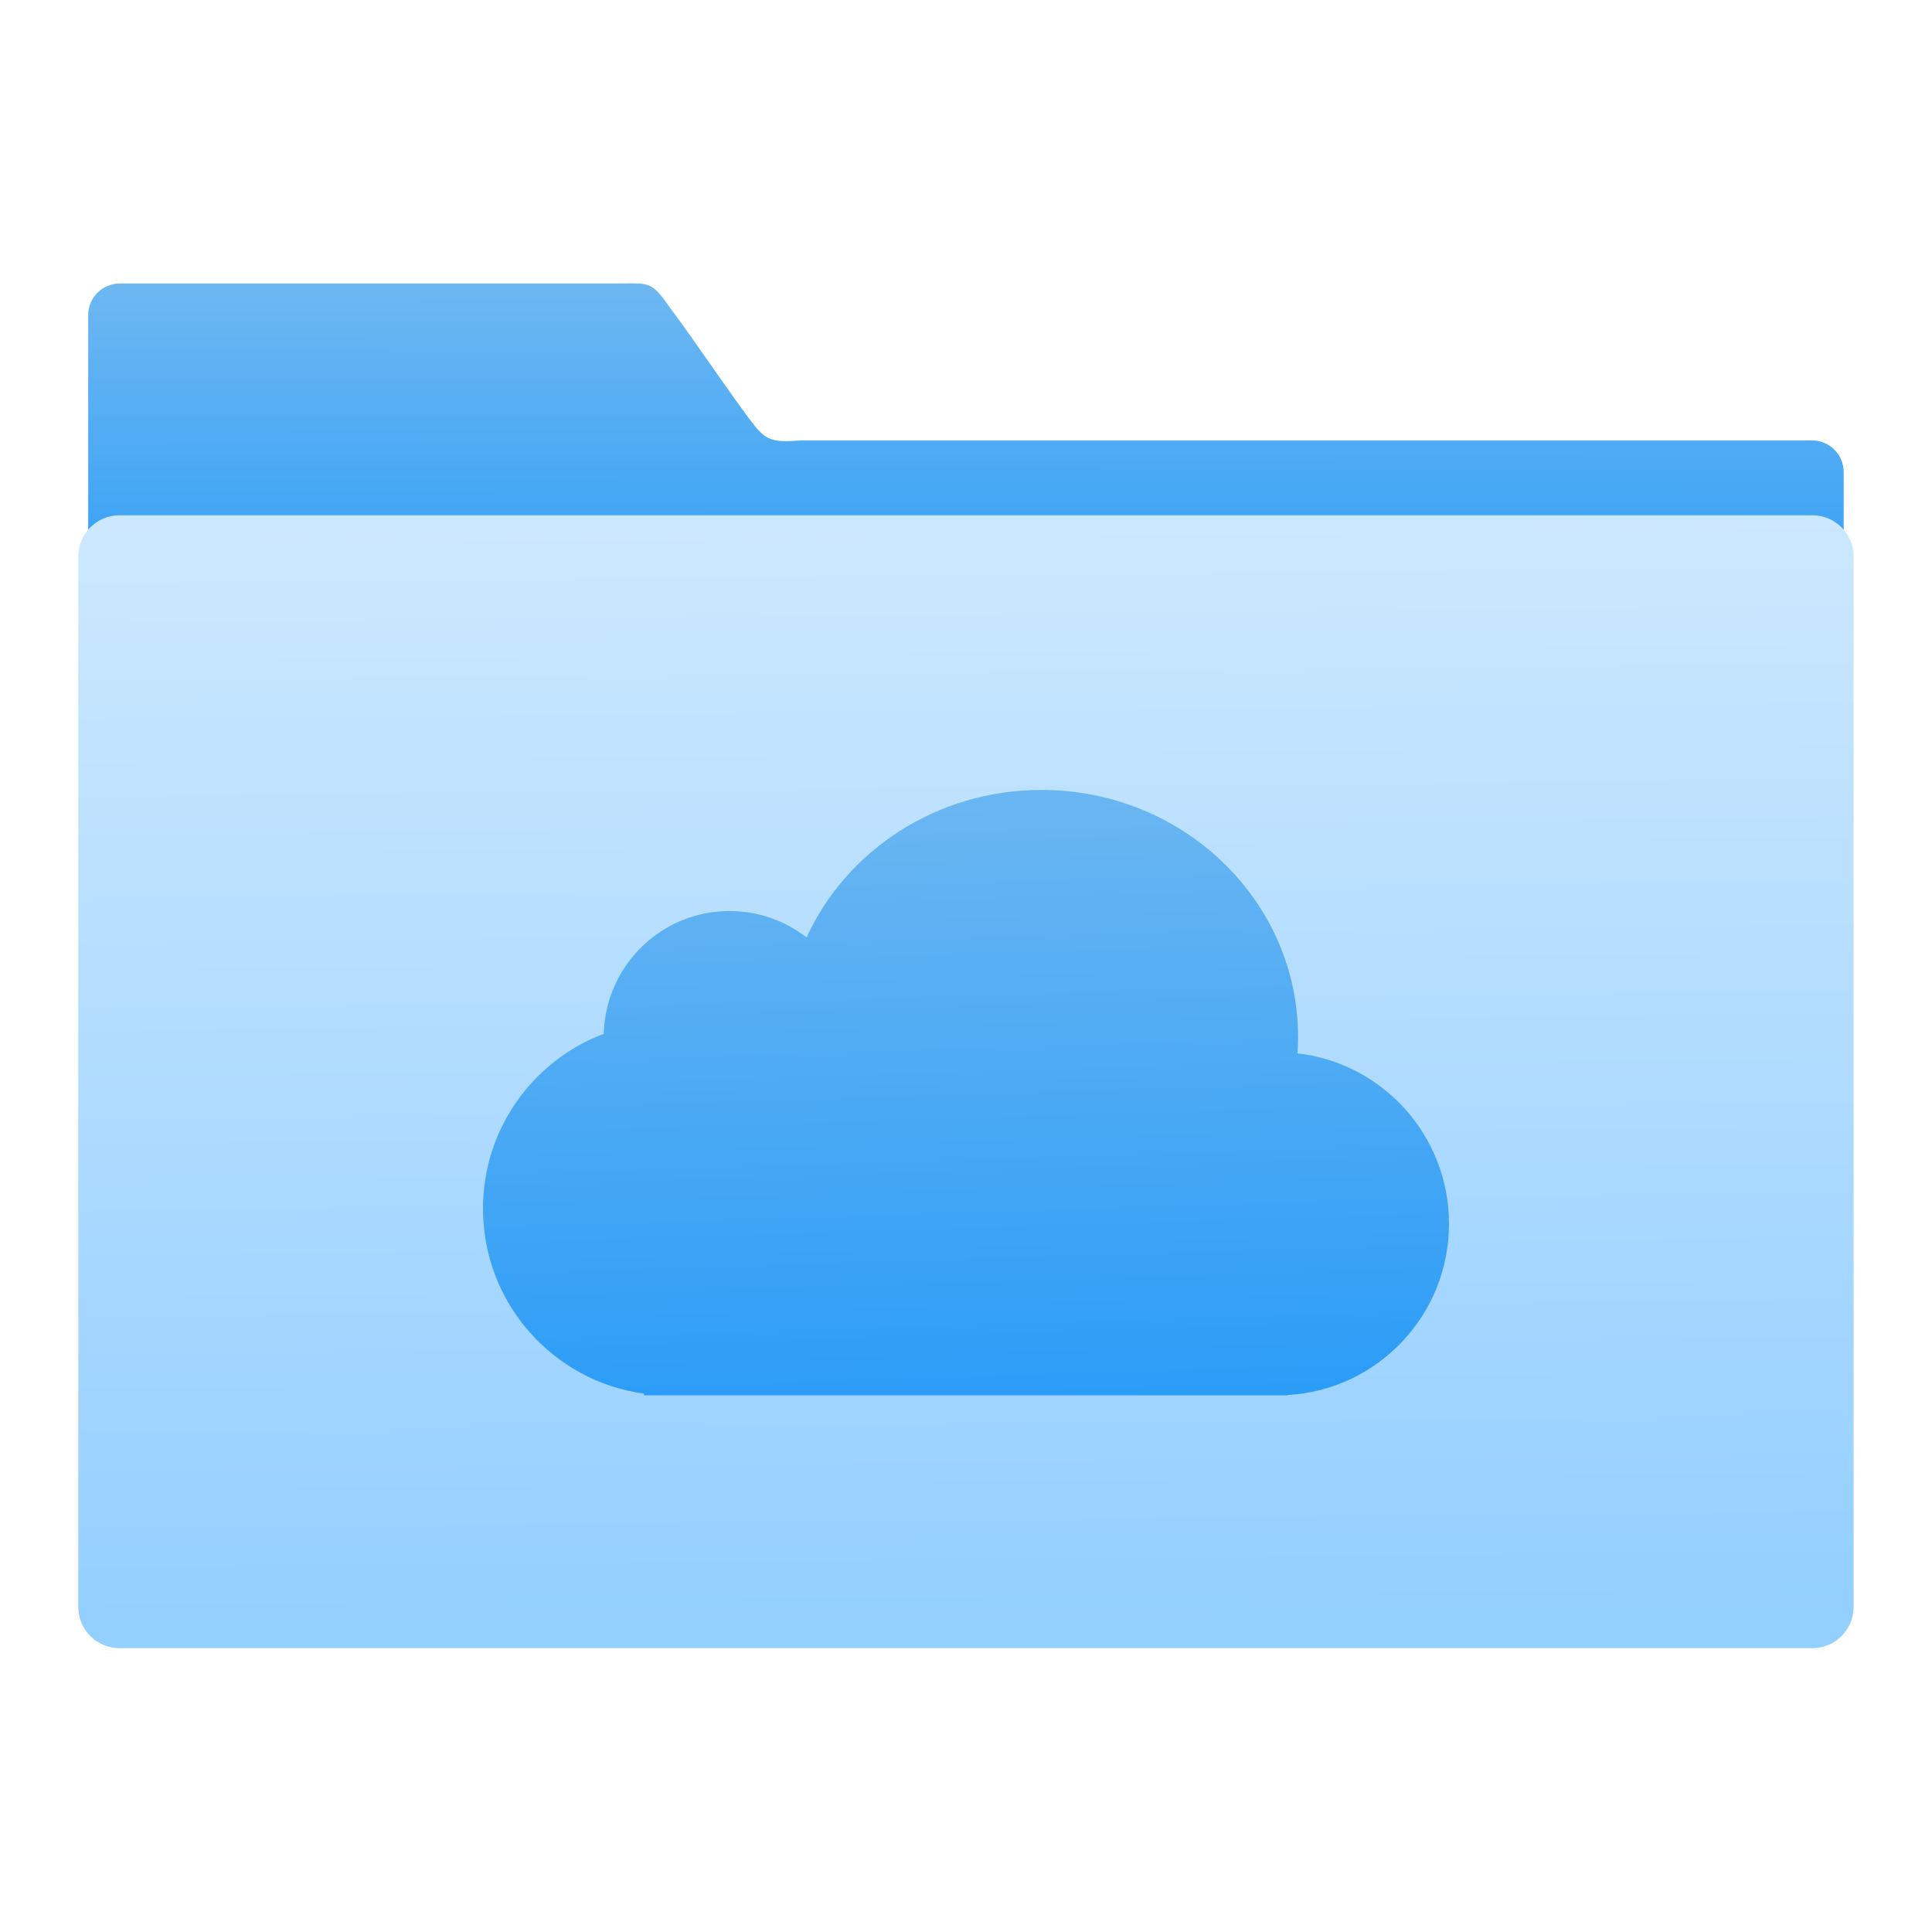
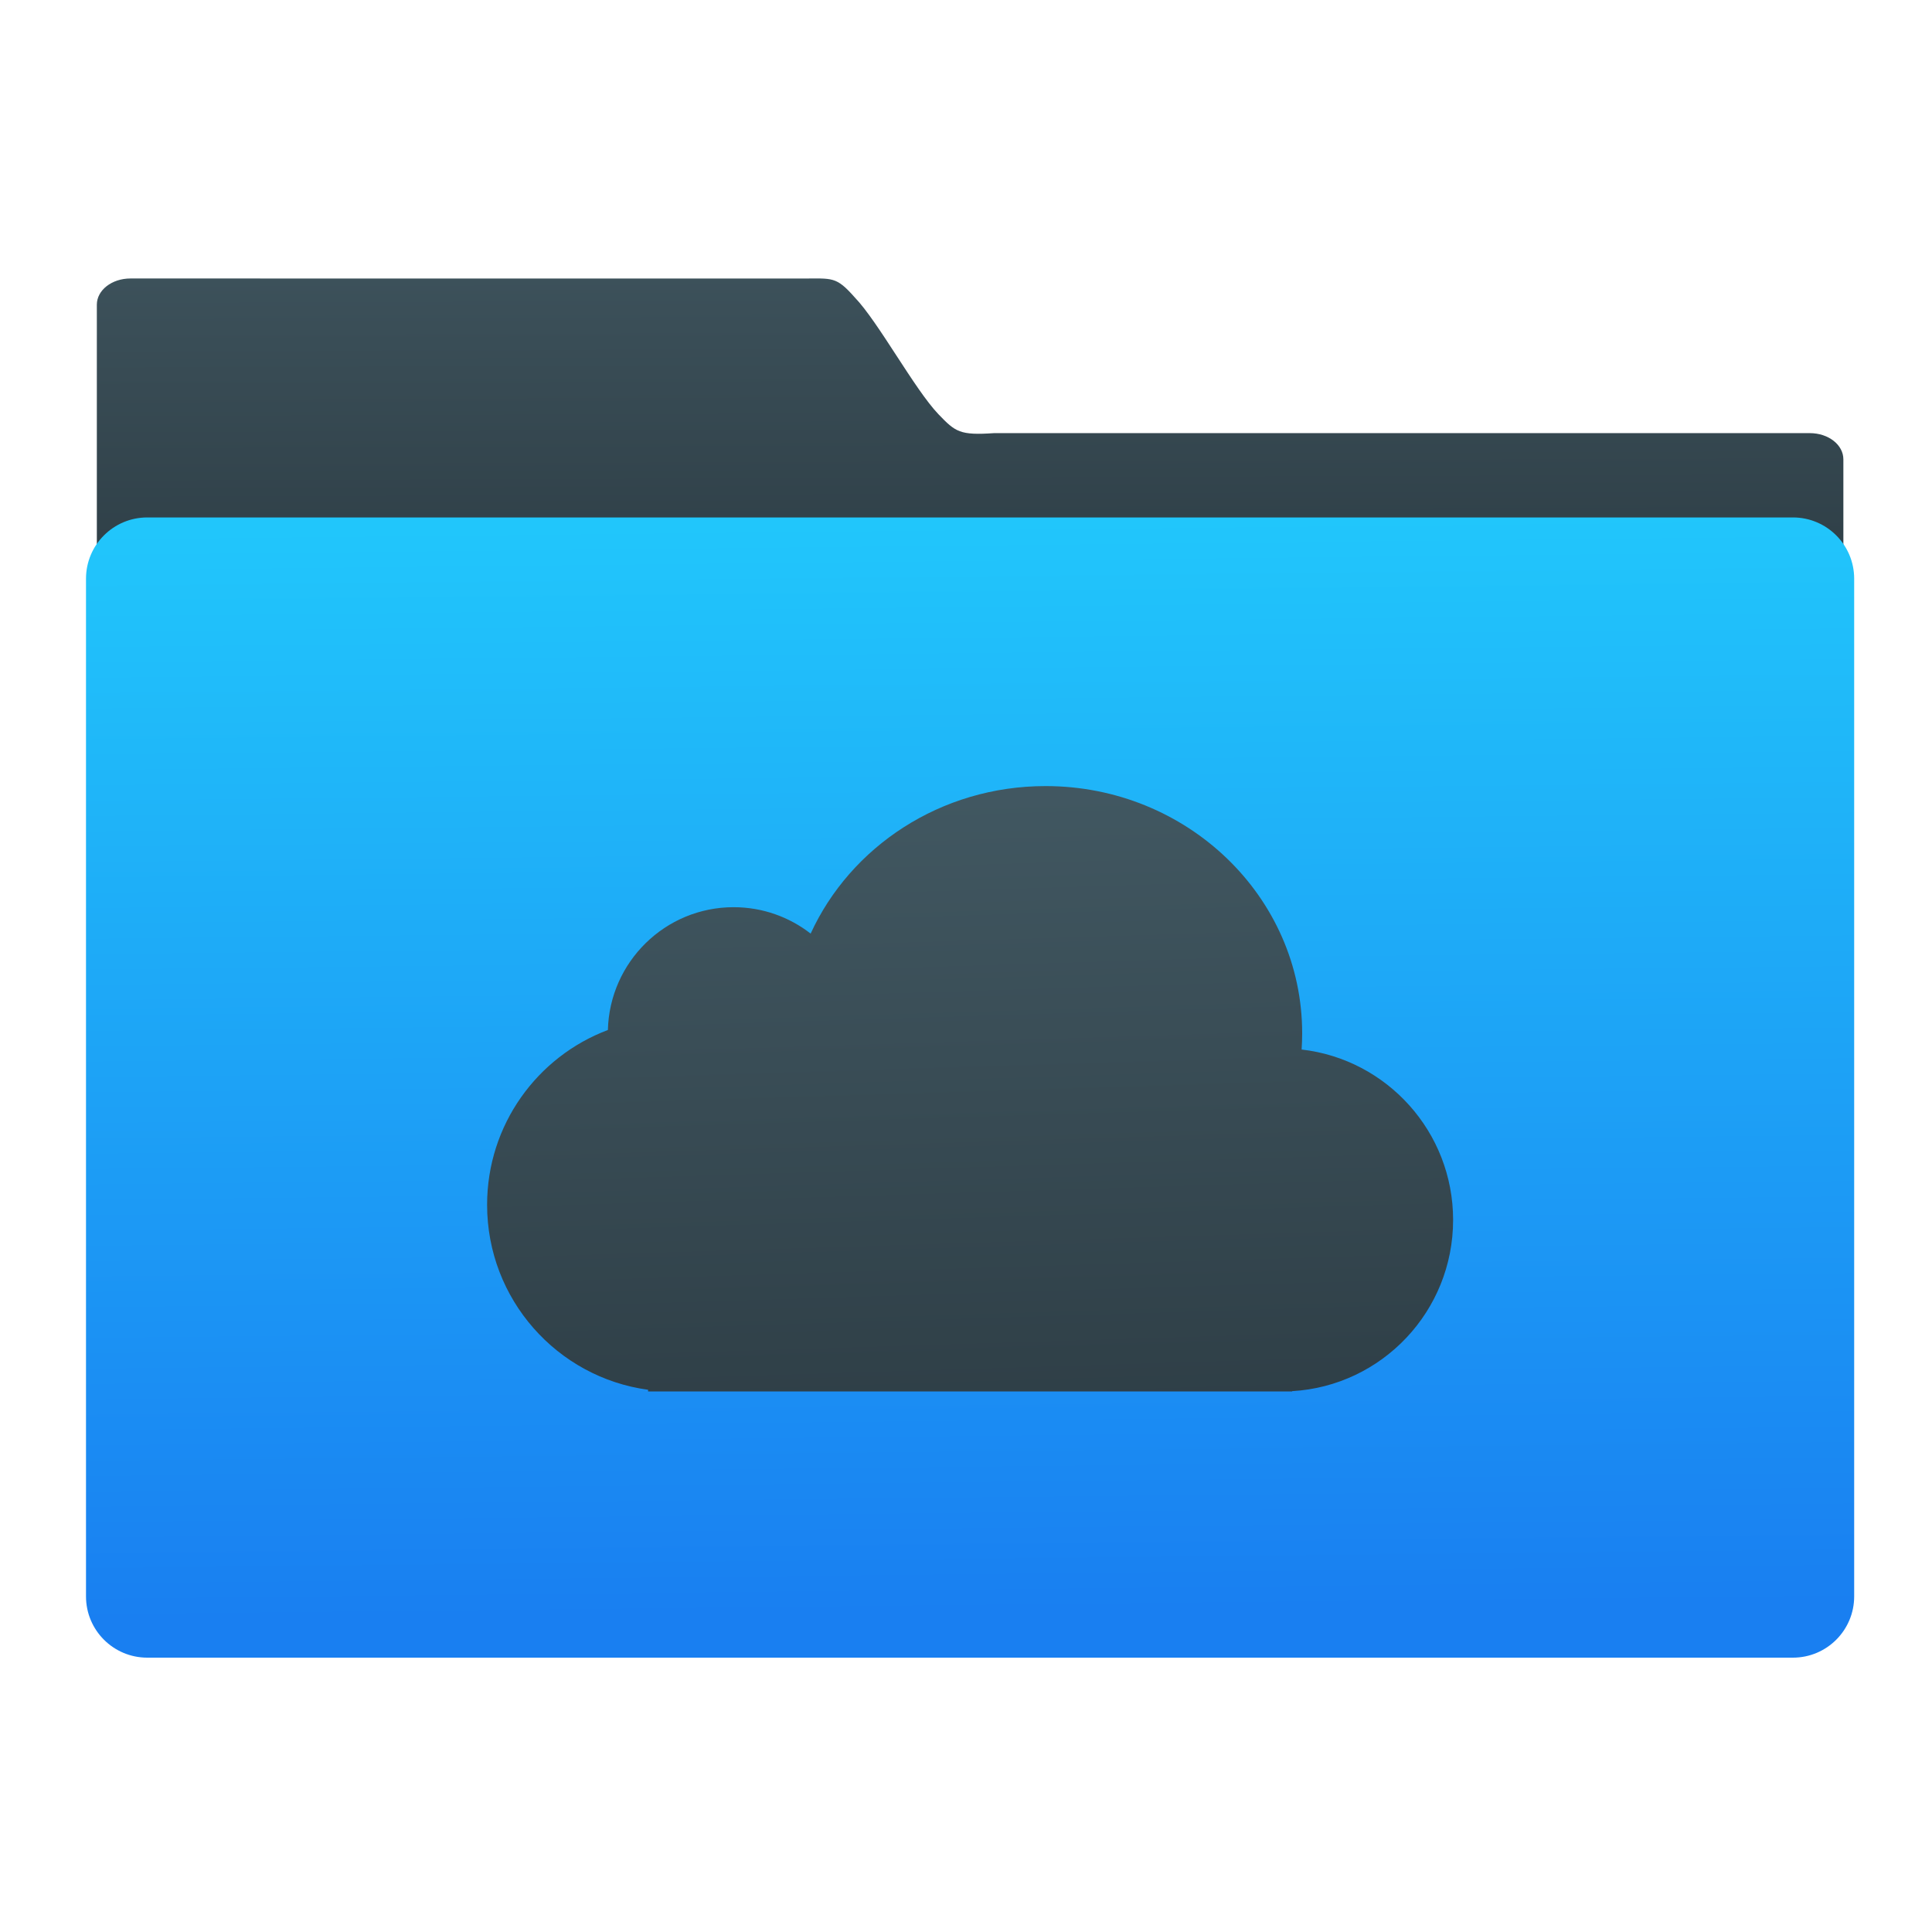
- <svg xmlns="http://www.w3.org/2000/svg" xmlns:xlink="http://www.w3.org/1999/xlink" viewBox="0 0 64 64">
-   <defs>
-     <linearGradient xlink:href="#1" id="3" x1="-419.39" y1="456.96" x2="-425.14" y2="271.84" gradientUnits="userSpaceOnUse" />
-     <linearGradient gradientUnits="userSpaceOnUse" y2="354.29" x2="-704.05" y1="647.77" x1="-701.19" id="2">
-       <stop stop-color="#93cfff" />
-       <stop offset="1" stop-color="#cde8fe" />
+ <svg xmlns="http://www.w3.org/2000/svg" xmlns:xlink="http://www.w3.org/1999/xlink" viewBox="0 0 64 64" id="svg2" version="1.1" width="64" height="64">
+   <defs id="defs4">
+     <linearGradient id="3" x1="-67.12" y1="44.929" x2="-67.53" y2="11.167" gradientUnits="userSpaceOnUse" gradientTransform="matrix(1.220353,0,0,1.069082,113.3031,5.389804)">
+       <stop stop-color="#197ff1" id="stop7" />
+       <stop stop-color="#21c6fb" offset="1" id="stop9" />
    </linearGradient>
-     <linearGradient xlink:href="#1" id="0" x1="59.12" y1="-13.295" x2="59.15" y2="-37.783" gradientUnits="userSpaceOnUse" gradientTransform="matrix(4.17478 0 0 4.16765-1066.12 447.73)" />
-     <linearGradient id="1">
-       <stop stop-color="#289bf7" />
-       <stop offset="1" stop-color="#71b9f1" />
+     <linearGradient gradientTransform="matrix(0.5559792,0,0,0.43377,-109.2398,22.01066)" gradientUnits="userSpaceOnUse" y2="-40.76" x2="248.04" y1="-6.236" x1="248.2" id="2" xlink:href="#1" />
+     <linearGradient xlink:href="#1" id="0" x1="-67.06" y1="22.419" x2="-67.19" y2="17.944" gradientUnits="userSpaceOnUse" gradientTransform="translate(90.51,-0.814)" />
+     <linearGradient y2="517.77" x2="400.7" y1="546.07" x1="400.51" gradientUnits="userSpaceOnUse" id="1">
+       <stop stop-color="#2e3e46" id="stop14" />
+       <stop stop-color="#435a64" offset="1" id="stop16" />
+     </linearGradient>
+     <linearGradient gradientUnits="userSpaceOnUse" y2="416.19" x2="-659.32" y1="588.27" x1="-661.86" id="3-3" xlink:href="#1" gradientTransform="matrix(0.12614,0,0,0.12614,115.4627,-27.65383)" />
+     <linearGradient id="2-6" x1="-701.19" y1="647.77" x2="-704.05" y2="354.29" gradientUnits="userSpaceOnUse" gradientTransform="matrix(0.0159113,0,0,0.0159113,106.1177,-105.8063)">
+       <stop id="stop4168" stop-color="#93cfff" />
+       <stop id="stop4170" stop-color="#cde8fe" offset="1" />
+     </linearGradient>
+     <linearGradient gradientTransform="matrix(0.5266068,0,0,0.5257074,-40.24903,-37.47817)" gradientUnits="userSpaceOnUse" y2="-37.783" x2="59.15" y1="-13.295" x1="59.12" id="0-7" xlink:href="#1-5" />
+     <linearGradient id="1-5">
+       <stop id="stop4174" stop-color="#289bf7" />
+       <stop id="stop4176" stop-color="#71b9f1" offset="1" />
+     </linearGradient>
+     <linearGradient gradientUnits="userSpaceOnUse" y2="1025.51" x2="-19.996" y1="1048.7" x1="-19.915" id="3-35" xlink:href="#1-5" />
+     <linearGradient id="2-62" x1="-701.19" y1="647.77" x2="-704.05" y2="354.29" gradientUnits="userSpaceOnUse" gradientTransform="matrix(0.0159113,0,0,0.0159113,-3.366027,-32.81715)">
+       <stop id="stop4277" stop-color="#93cfff" />
+       <stop id="stop4279" stop-color="#cde8fe" offset="1" />
+     </linearGradient>
+     <linearGradient gradientTransform="matrix(0.5266068,0,0,0.5257074,43.1408,-21.68156)" gradientUnits="userSpaceOnUse" y2="-37.783" x2="59.15" y1="-13.295" x1="59.12" id="0-9" xlink:href="#1-5" />
+     <linearGradient gradientUnits="userSpaceOnUse" y2="275.8" x2="-422.95" y1="453.1" x1="-424.19" id="2-7" xlink:href="#1" gradientTransform="matrix(0.12614,0,0,0.12614,83.82667,-10.23271)" />
+     <linearGradient gradientTransform="matrix(0.5266068,0,0,0.5257074,-137.4694,27.33539)" gradientUnits="userSpaceOnUse" y2="-37.783" x2="59.15" y1="-13.295" x1="59.12" id="0-5" xlink:href="#1-5" />
+     <linearGradient gradientUnits="userSpaceOnUse" y2="271.84" x2="-425.14" y1="456.96" x1="-419.39" id="3-5" xlink:href="#1" gradientTransform="matrix(0.12614,0,0,0.12614,85.64607,-10.22634)" />
+     <linearGradient id="2-629" x1="-701.19" y1="647.77" x2="-704.05" y2="354.29" gradientUnits="userSpaceOnUse" gradientTransform="matrix(0.0159113,0,0,0.0159113,200.0263,-88.0171)">
+       <stop id="stop4245" stop-color="#93cfff" />
+       <stop id="stop4247" stop-color="#cde8fe" offset="1" />
    </linearGradient>
  </defs>
-   <g transform="matrix(.12614 0 0 .12614 85.51-10.1)">
-     <path d="m-880.52 294.78c-4.626 0-8.349 3.718-8.349 8.335v161.41l461.02 1v-121.2c0-4.618-3.724-8.335-8.35-8.335h-265.48c-8.51.751-9.607-.377-13.812-5.981-5.964-7.968-14.969-21.443-20.84-29.21-4.712-6.805-5.477-6.02-13.292-6.02z" transform="translate(234.13-140.27)" fill="url(#0)" color="#000" />
-     <rect y="356.85" x="-890.28" height="295.13" width="463.85" transform="translate(234.13-140.27)" fill="url(#2)" stroke="url(#2)" stroke-width="2.378" rx="9.63" />
-     <path d="m-466.08 326.26c-5.591-4.351-12.613-6.942-20.238-6.942-17.954 0-32.562 14.362-33.02 32.25-18.532 6.969-31.722 24.896-31.722 45.911 0 24.825 18.406 45.34 42.28 48.574v.444h169.13v-.081c23.581-1.372 42.28-20.98 42.28-44.967 0-23.13-17.393-42.19-39.782-44.752.089-1.41.143-2.833.143-4.266 0-35.852-30.17-64.916-67.39-64.916-27.547 0-51.23 15.924-61.682 38.738z" fill="url(#3)" />
-   </g>
+   <path style="color:#000000;fill:url(#2)" id="path20" d="m 4.32,9.225 c -0.615,0 -1.112,0.387 -1.112,0.868 l 0,35.4 57.856,0.104 0,-30.381 c 0,-0.481 -0.495,-0.868 -1.112,-0.868 l -27.022,0 c -1.134,0.078 -1.279,-0.039 -1.839,-0.622 -0.795,-0.829 -1.994,-3.062 -2.775,-3.873 -0.627,-0.708 -0.729,-0.626 -1.77,-0.626 z" />
+   <rect style="fill:url(#3)" id="rect22" width="58.573" height="37.771" x="2.849" y="17.141" rx="2.029" />
+   <path d="m 26.855,30.928 c -0.705,-0.549 -1.591,-0.876 -2.553,-0.876 -2.265,0 -4.107,1.812 -4.165,4.068 -2.338,0.879 -4.001,3.14 -4.001,5.791 0,3.131 2.322,5.719 5.333,6.127 l 0,0.056 21.334,0 0,-0.01 c 2.975,-0.173 5.333,-2.646 5.333,-5.672 0,-2.918 -2.194,-5.322 -5.018,-5.645 0.011,-0.178 0.018,-0.357 0.018,-0.538 0,-4.522 -3.806,-8.189 -8.501,-8.189 -3.475,0 -6.462,2.009 -7.781,4.886 z" id="path4261" style="fill:url(#3-5);fill-opacity:1" />
</svg>
